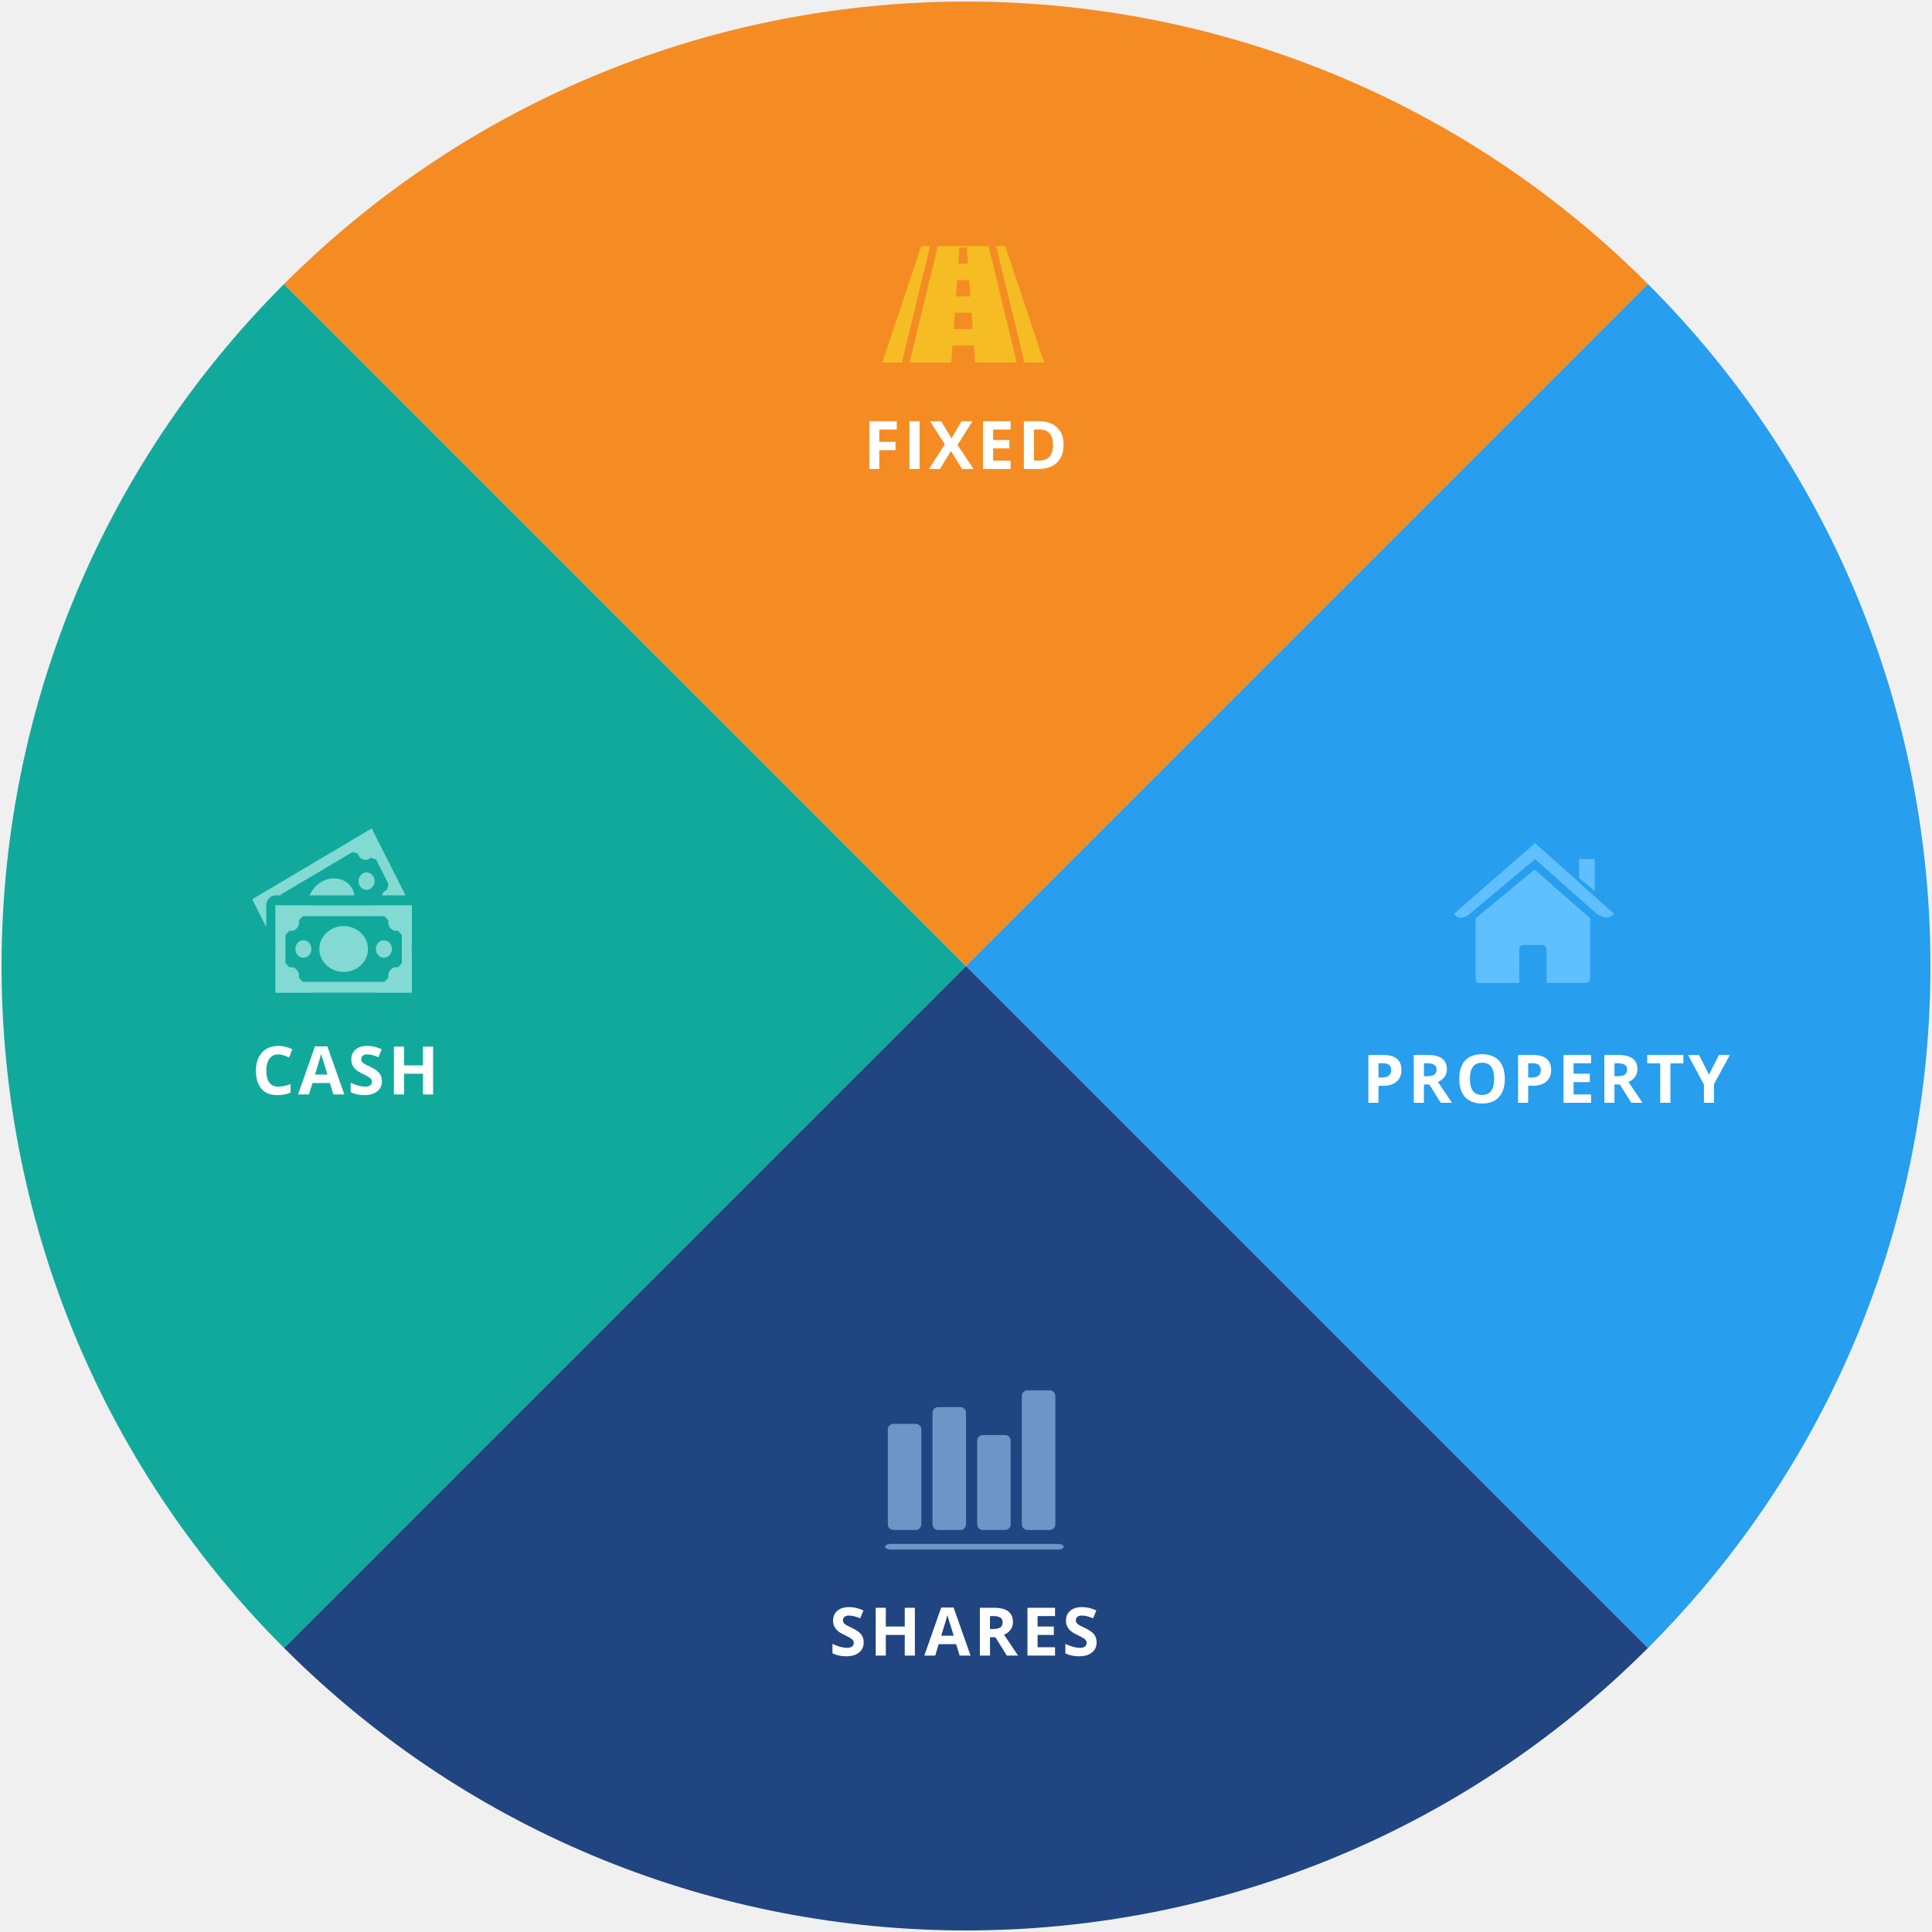
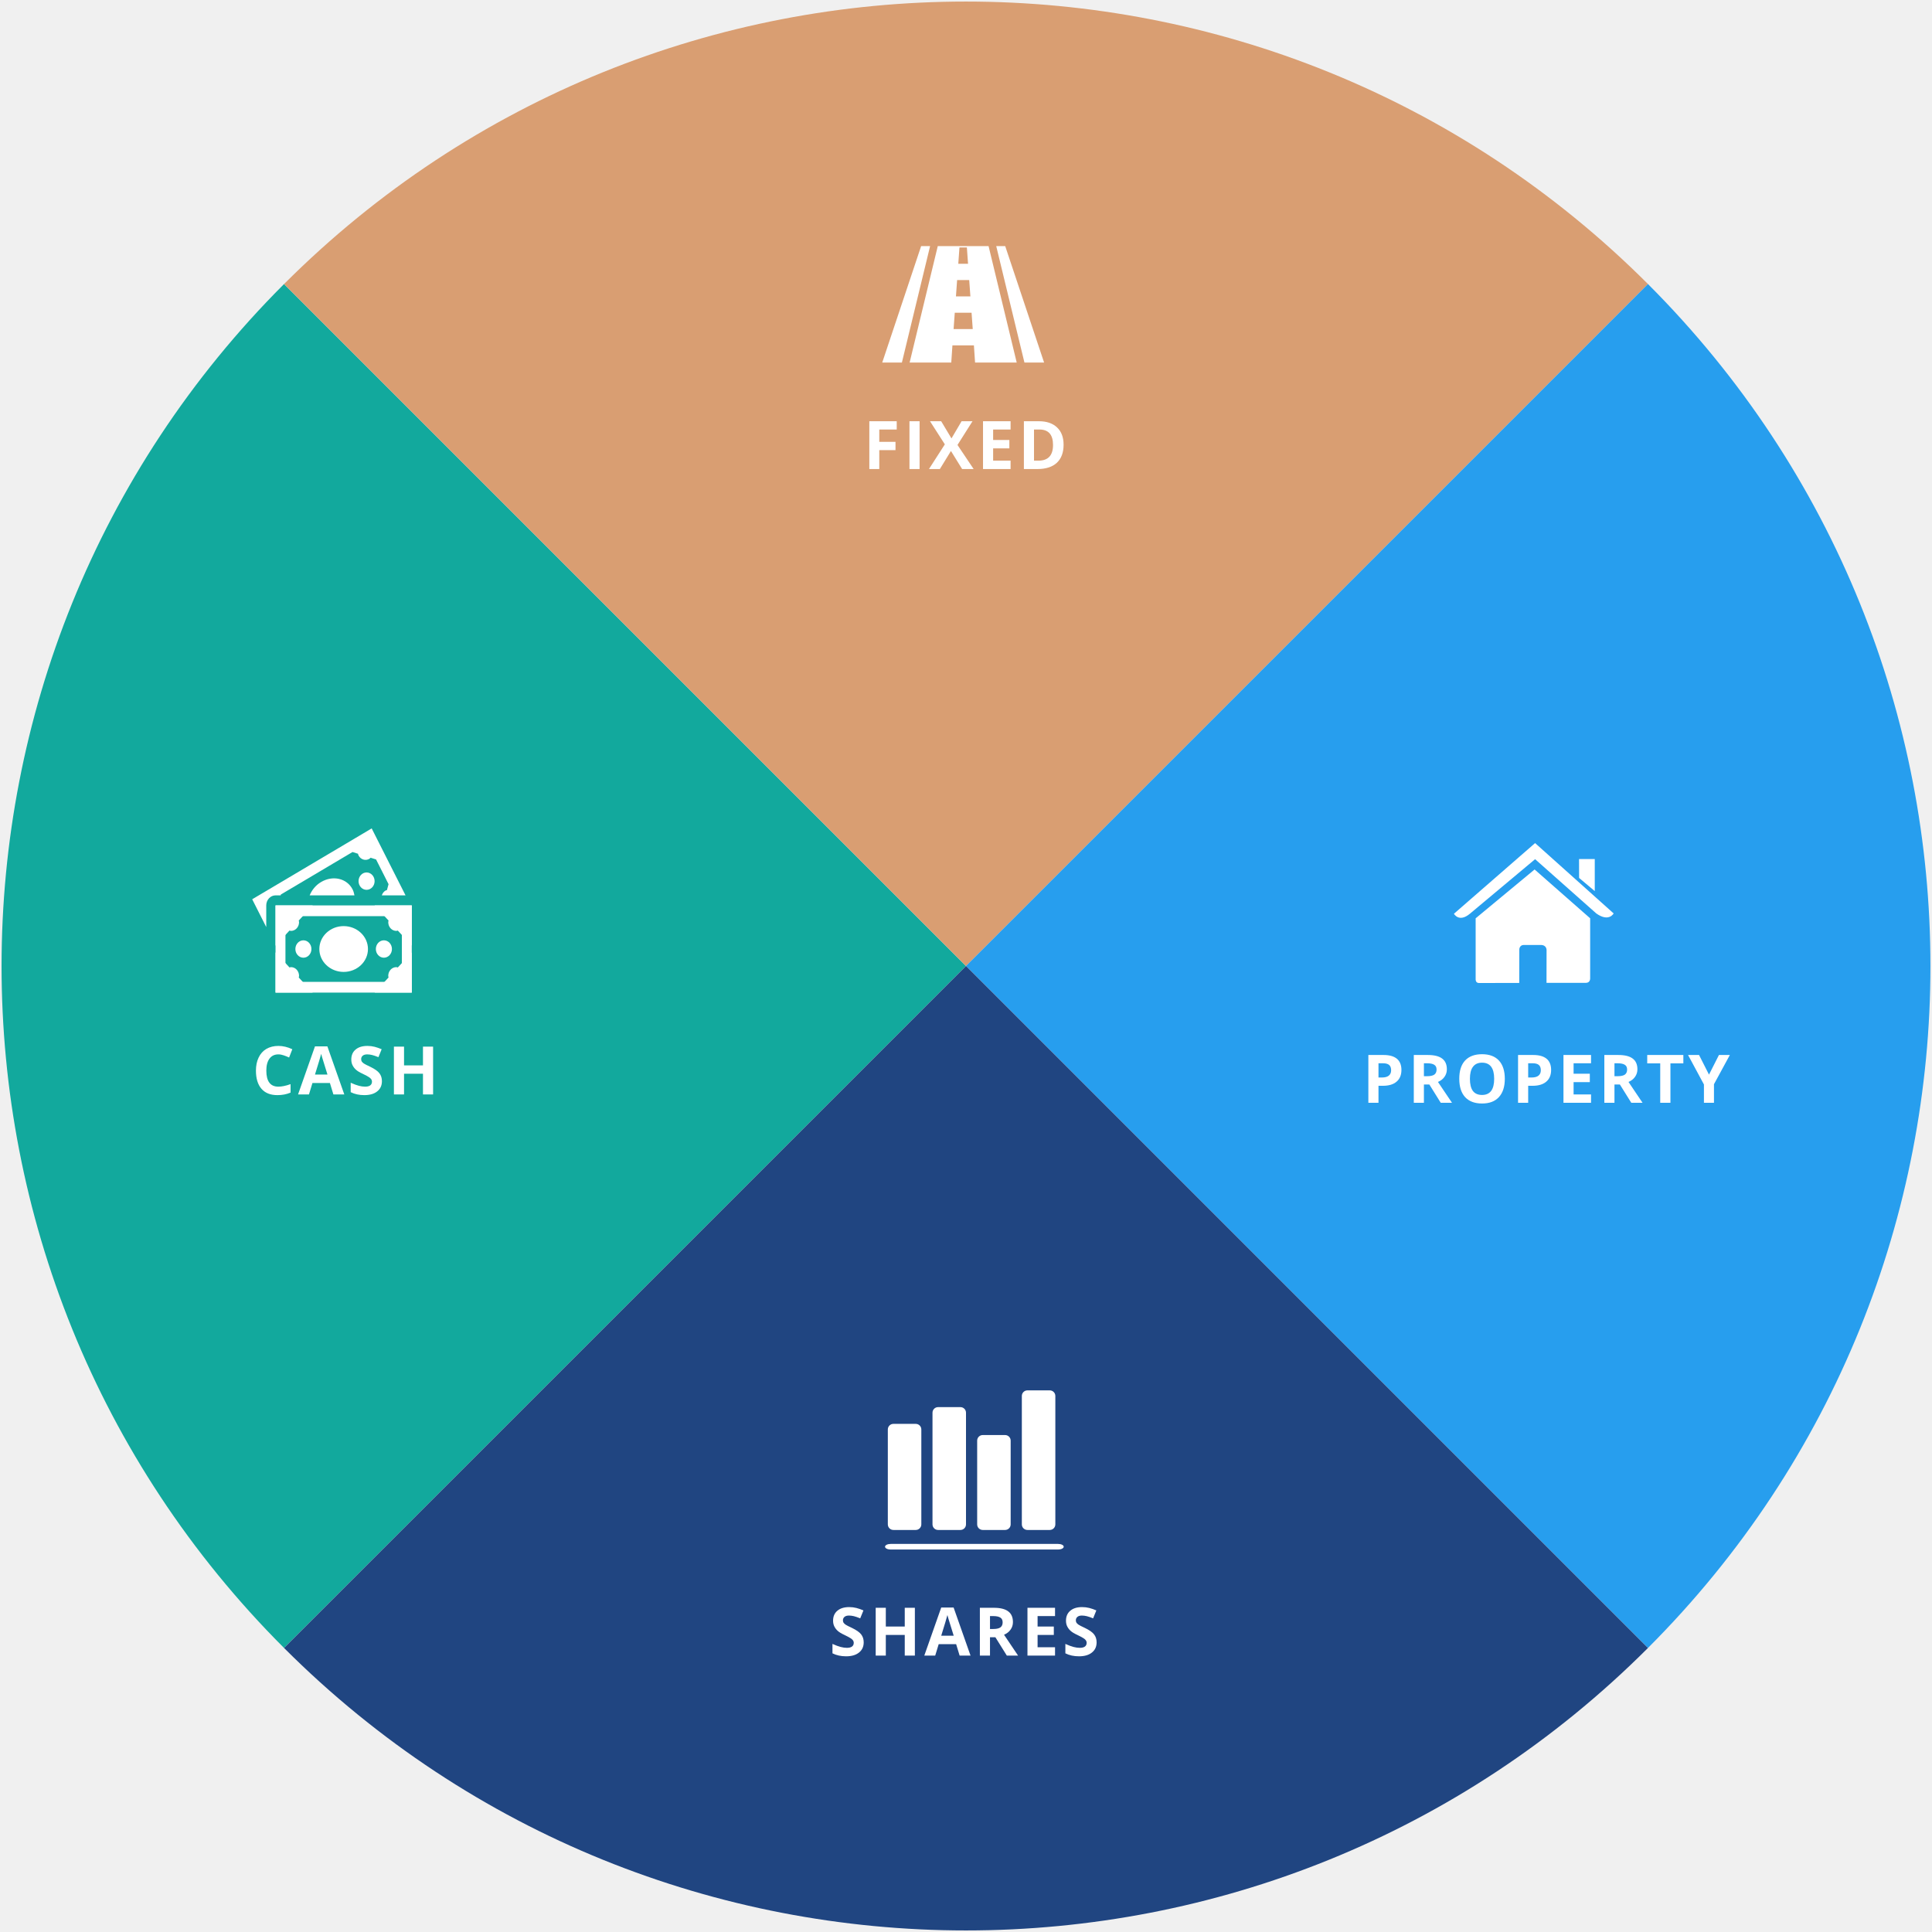
<svg xmlns="http://www.w3.org/2000/svg" width="346px" height="346px" viewBox="0 0 346 346" version="1.1">
  <defs />
  <g id="Page-1" stroke="none" stroke-width="1" fill="none" fill-rule="evenodd">
    <g id="8-Managed-Funds_All-Assets" transform="translate(-404, -261)">
      <g id="Group" transform="translate(332, 189)">
        <g id="Oval-3-+-arrow395" transform="translate(307, 208.0007)">
          <path d="M21,42.5 C32.598,42.5 42,33.098 42,21.5 C42,9.902 32.598,0.5 21,0.5 C9.402,0.5 0,9.902 0,21.5 C0,33.098 9.402,42.5 21,42.5 Z" id="Oval-3" fill="#EEF0F4" transform="translate(21, 21.5) scale(-1, 1) translate(-21, -21.5) " />
          <path d="M26.967,31.774 L16.406,21.387 L26.967,11 L27.514,11.57 L17.534,21.387 L27.514,31.203 L26.967,31.774 Z" id="arrow395" fill="#313131" transform="translate(21.98438, 21.82812) scale(-1, 1) translate(-21.98438, -21.82812) " />
        </g>
        <g transform="translate(245, 245) rotate(-315) translate(-245, -245) translate(72, 72)">
          <path d="M0.279,173.001 C0.279,268.391 77.609,345.721 173,345.721 L173,173.001 L0.279,173.001" id="Fill-2-Copy-2" fill="#12A99D" />
-           <path d="M0.28,0.279 C0.28,95.67 77.61,172.999 173.001,172.999 L173.001,0.279 L0.28,0.279" id="Fill-2-Copy-4" fill="#F58C23" transform="translate(86.64066, 86.63934) rotate(-270) translate(-86.64066, -86.63934) " />
+           <path d="M0.28,0.279 C0.28,95.67 77.61,172.999 173.001,172.999 L173.001,0.279 L0.28,0.279" id="Fill-2-Copy-4" fill="#D99E72" transform="translate(86.64066, 86.63934) rotate(-270) translate(-86.64066, -86.63934) " />
          <path d="M172.999,0.279 C172.999,95.67 250.329,172.999 345.721,172.999 L345.721,0.279 L172.999,0.279" id="Fill-2-Copy-5" fill="#279EEE" transform="translate(259.36, 86.63934) rotate(-180) translate(-259.36, -86.63934) " />
          <path d="M173,173.001 C173,268.391 250.33,345.721 345.721,345.721 L345.721,173.001 L173,173.001" id="Fill-2-Copy-3" fill="#204581" transform="translate(259.3607, 259.3607) rotate(-90) translate(-259.3607, -259.3607) " />
        </g>
        <text id="PROPERTY" font-family="Open Sans" font-size="12" font-weight="bold" letter-spacing="0.6" fill="#FFFFFF">
          <tspan x="315.98" y="269.5">PROPERTY</tspan>
        </text>
        <text id="FIXED" font-family="Open Sans" font-size="12" font-weight="bold" letter-spacing="0.6" fill="#FFFFFF">
          <tspan x="226.608" y="156">FIXED</tspan>
        </text>
        <text id="CASH" font-family="Open Sans" font-size="12" font-weight="bold" letter-spacing="0.6" fill="#FFFFFF">
          <tspan x="117.133" y="268">CASH</tspan>
        </text>
        <text id="SHARES" font-family="Open Sans" font-size="12" font-weight="bold" letter-spacing="0.6" fill="#FFFFFF">
          <tspan x="220.539" y="368.5">SHARES</tspan>
        </text>
-         <g transform="translate(117, 220)" fill="#83DAD3">
+         <g transform="translate(117, 220)" fill="#ffffff">
          <path d="M6.121,16.074 L26.968,16.074 L26.968,27.842 L6.121,27.842 L6.121,16.074 Z M4.345,29.765 L28.744,29.765 L28.744,14.149 L4.345,14.149 L4.345,29.765 Z" id="Fill-1" />
          <path d="M22.089,14.149 L24.585,16.859 C24.569,16.959 24.531,17.046 24.531,17.152 C24.531,18.015 25.176,18.713 25.972,18.713 C26.069,18.713 26.15,18.671 26.242,18.653 L28.744,21.356 L28.744,14.149 L22.089,14.149 Z" id="Fill-2" />
          <path d="M25.191,21.961 C25.191,22.817 24.547,23.515 23.751,23.515 C22.955,23.515 22.311,22.817 22.311,21.961 C22.311,21.098 22.955,20.401 23.751,20.401 C24.547,20.401 25.191,21.098 25.191,21.961 L25.191,21.961 Z" id="Fill-3" />
          <path d="M20.898,21.961 C20.898,24.223 18.948,26.059 16.544,26.059 C14.141,26.059 12.191,24.223 12.191,21.961 C12.191,19.691 14.141,17.856 16.544,17.856 C18.948,17.856 20.898,19.691 20.898,21.961 L20.898,21.961 Z" id="Fill-4" />
          <path d="M10.773,21.961 C10.773,22.817 10.134,23.515 9.338,23.515 C8.542,23.515 7.898,22.817 7.898,21.961 C7.898,21.098 8.542,20.401 9.338,20.401 C10.134,20.401 10.773,21.098 10.773,21.961 L10.773,21.961 Z" id="Fill-5" />
          <path d="M4.345,21.356 L6.842,18.653 C6.933,18.671 7.02,18.713 7.117,18.713 C7.913,18.713 8.558,18.015 8.558,17.152 C8.558,17.046 8.52,16.959 8.504,16.859 L11,14.149 L4.345,14.149 L4.345,21.356 Z" id="Fill-6" />
          <path d="M8.558,26.763 C8.558,25.901 7.913,25.203 7.117,25.203 C7.02,25.203 6.939,25.244 6.847,25.262 L4.345,22.558 L4.345,29.765 L11,29.765 L8.504,27.062 C8.52,26.962 8.558,26.868 8.558,26.763 L8.558,26.763 Z" id="Fill-7" />
          <path d="M25.972,25.203 C25.176,25.203 24.531,25.901 24.531,26.763 C24.531,26.868 24.569,26.956 24.585,27.056 L22.089,29.765 L28.744,29.765 L28.744,22.558 L26.247,25.262 C26.156,25.244 26.069,25.203 25.972,25.203 L25.972,25.203 Z" id="Fill-8" />
          <path d="M22.089,9.805 C22.089,10.661 21.444,11.359 20.649,11.359 C19.853,11.359 19.214,10.661 19.214,9.805 C19.214,8.944 19.853,8.246 20.649,8.246 C21.444,8.246 22.089,8.944 22.089,9.805 L22.089,9.805 Z" id="Fill-9" />
          <path d="M2.683,14.149 C2.683,13.159 3.43,12.35 4.345,12.35 L5.254,12.35 L5.299,12.198 L18.136,4.586 L19.116,4.897 C19.143,4.991 19.155,5.091 19.203,5.185 C19.581,5.942 20.459,6.216 21.158,5.801 C21.239,5.754 21.299,5.677 21.368,5.607 L22.35,5.918 L24.585,10.344 L24.299,11.405 C24.211,11.436 24.12,11.448 24.032,11.494 C23.708,11.688 23.492,12.004 23.378,12.35 L27.628,12.35 L24.759,6.68 L21.564,0.359 L15.727,3.825 L0.166,13.048 L2.683,18.031 L2.683,14.149 Z" id="Fill-10" />
          <path d="M12.511,9.957 C11.542,10.526 10.849,11.395 10.458,12.35 L18.478,12.35 C18.413,11.986 18.315,11.629 18.147,11.288 C17.141,9.301 14.616,8.708 12.511,9.957 L12.511,9.957 Z" id="Fill-11" />
        </g>
-         <g id="Fill-1-Copy-+-Fill-3-Copy-+-Fill-5-Copy" transform="translate(332.3828, 222.5947)" fill="#60BFFF">
+         <g id="Fill-1-Copy-+-Fill-3-Copy-+-Fill-5-Copy" transform="translate(332.3828, 222.5947)" fill="#ffffff">
          <path d="M3.89,24.816 C3.89,24.816 3.864,25.45 4.487,25.45 C5.266,25.45 11.696,25.439 11.696,25.439 L11.707,19.599 C11.707,19.599 11.605,18.638 12.554,18.638 L15.544,18.638 C16.66,18.638 16.591,19.599 16.591,19.599 L16.58,25.423 L23.634,25.423 C24.428,25.423 24.397,24.633 24.397,24.633 L24.397,13.865 L14.448,5.118 L3.89,13.865 L3.89,24.816 Z" id="Fill-1-Copy" />
          <path d="M0,13.05 C0,13.05 0.894,14.682 2.852,13.05 L14.537,3.276 L25.492,12.992 C27.752,14.603 28.604,12.992 28.604,12.992 L14.537,0.394 L0,13.05 Z" id="Fill-3-Copy" />
          <path d="M25.222,3.255 L22.407,3.255 L22.418,6.635 L25.222,8.99 L25.222,3.255 Z" id="Fill-5-Copy" />
        </g>
-         <g id="Fill-1-+-Fill-2-+-Fill-3" transform="translate(230, 116)" fill="#F5BC23">
+         <g id="Fill-1-+-Fill-2-+-Fill-3" transform="translate(230, 116)" fill="#ffffff">
          <path d="M6.965,0.073 L0,20.925 L3.52,20.925 L8.571,0.073 L6.965,0.073 Z" id="Fill-1" />
          <path d="M22.021,0.073 L20.414,0.073 L25.465,20.925 L28.985,20.925 L22.021,0.073 Z" id="Fill-2" />
          <path d="M9.945,0.073 L4.905,20.925 L12.363,20.925 L12.568,17.857 L16.417,17.857 L16.623,20.925 L24.081,20.925 L19.041,0.073 L9.945,0.073 Z M13.829,0.312 L15.156,0.312 L15.366,3.236 L13.619,3.236 L13.829,0.312 Z M13.409,6.16 L15.576,6.16 L15.787,9.084 L13.199,9.084 L13.409,6.16 Z M12.779,14.933 L12.989,12.008 L15.997,12.008 L16.207,14.933 L12.779,14.933 Z" id="Fill-3" />
        </g>
-         <rect id="Rectangle-266-Copy-4" fill="#6D95C6" transform="translate(246.5, 349) rotate(-270) translate(-246.5, -349) " x="246" y="333" width="1" height="32" rx="1" />
-         <g transform="translate(231, 321)" fill="#6D95C6">
+         <rect id="Rectangle-266-Copy-4" fill="#ffffff" transform="translate(246.5, 349) rotate(-270) translate(-246.5, -349) " x="246" y="333" width="1" height="32" rx="1" />
+         <g transform="translate(231, 321)" fill="#ffffff">
          <rect id="Rectangle-266" x="24" y="0" width="6" height="25" rx="1" />
          <rect id="Rectangle-266-Copy" x="16" y="8" width="6" height="17" rx="1" />
          <rect id="Rectangle-266-Copy-2" x="8" y="3" width="6" height="22" rx="1" />
          <rect id="Rectangle-266-Copy-3" x="0" y="6" width="6" height="19" rx="1" />
        </g>
      </g>
    </g>
  </g>
</svg>
